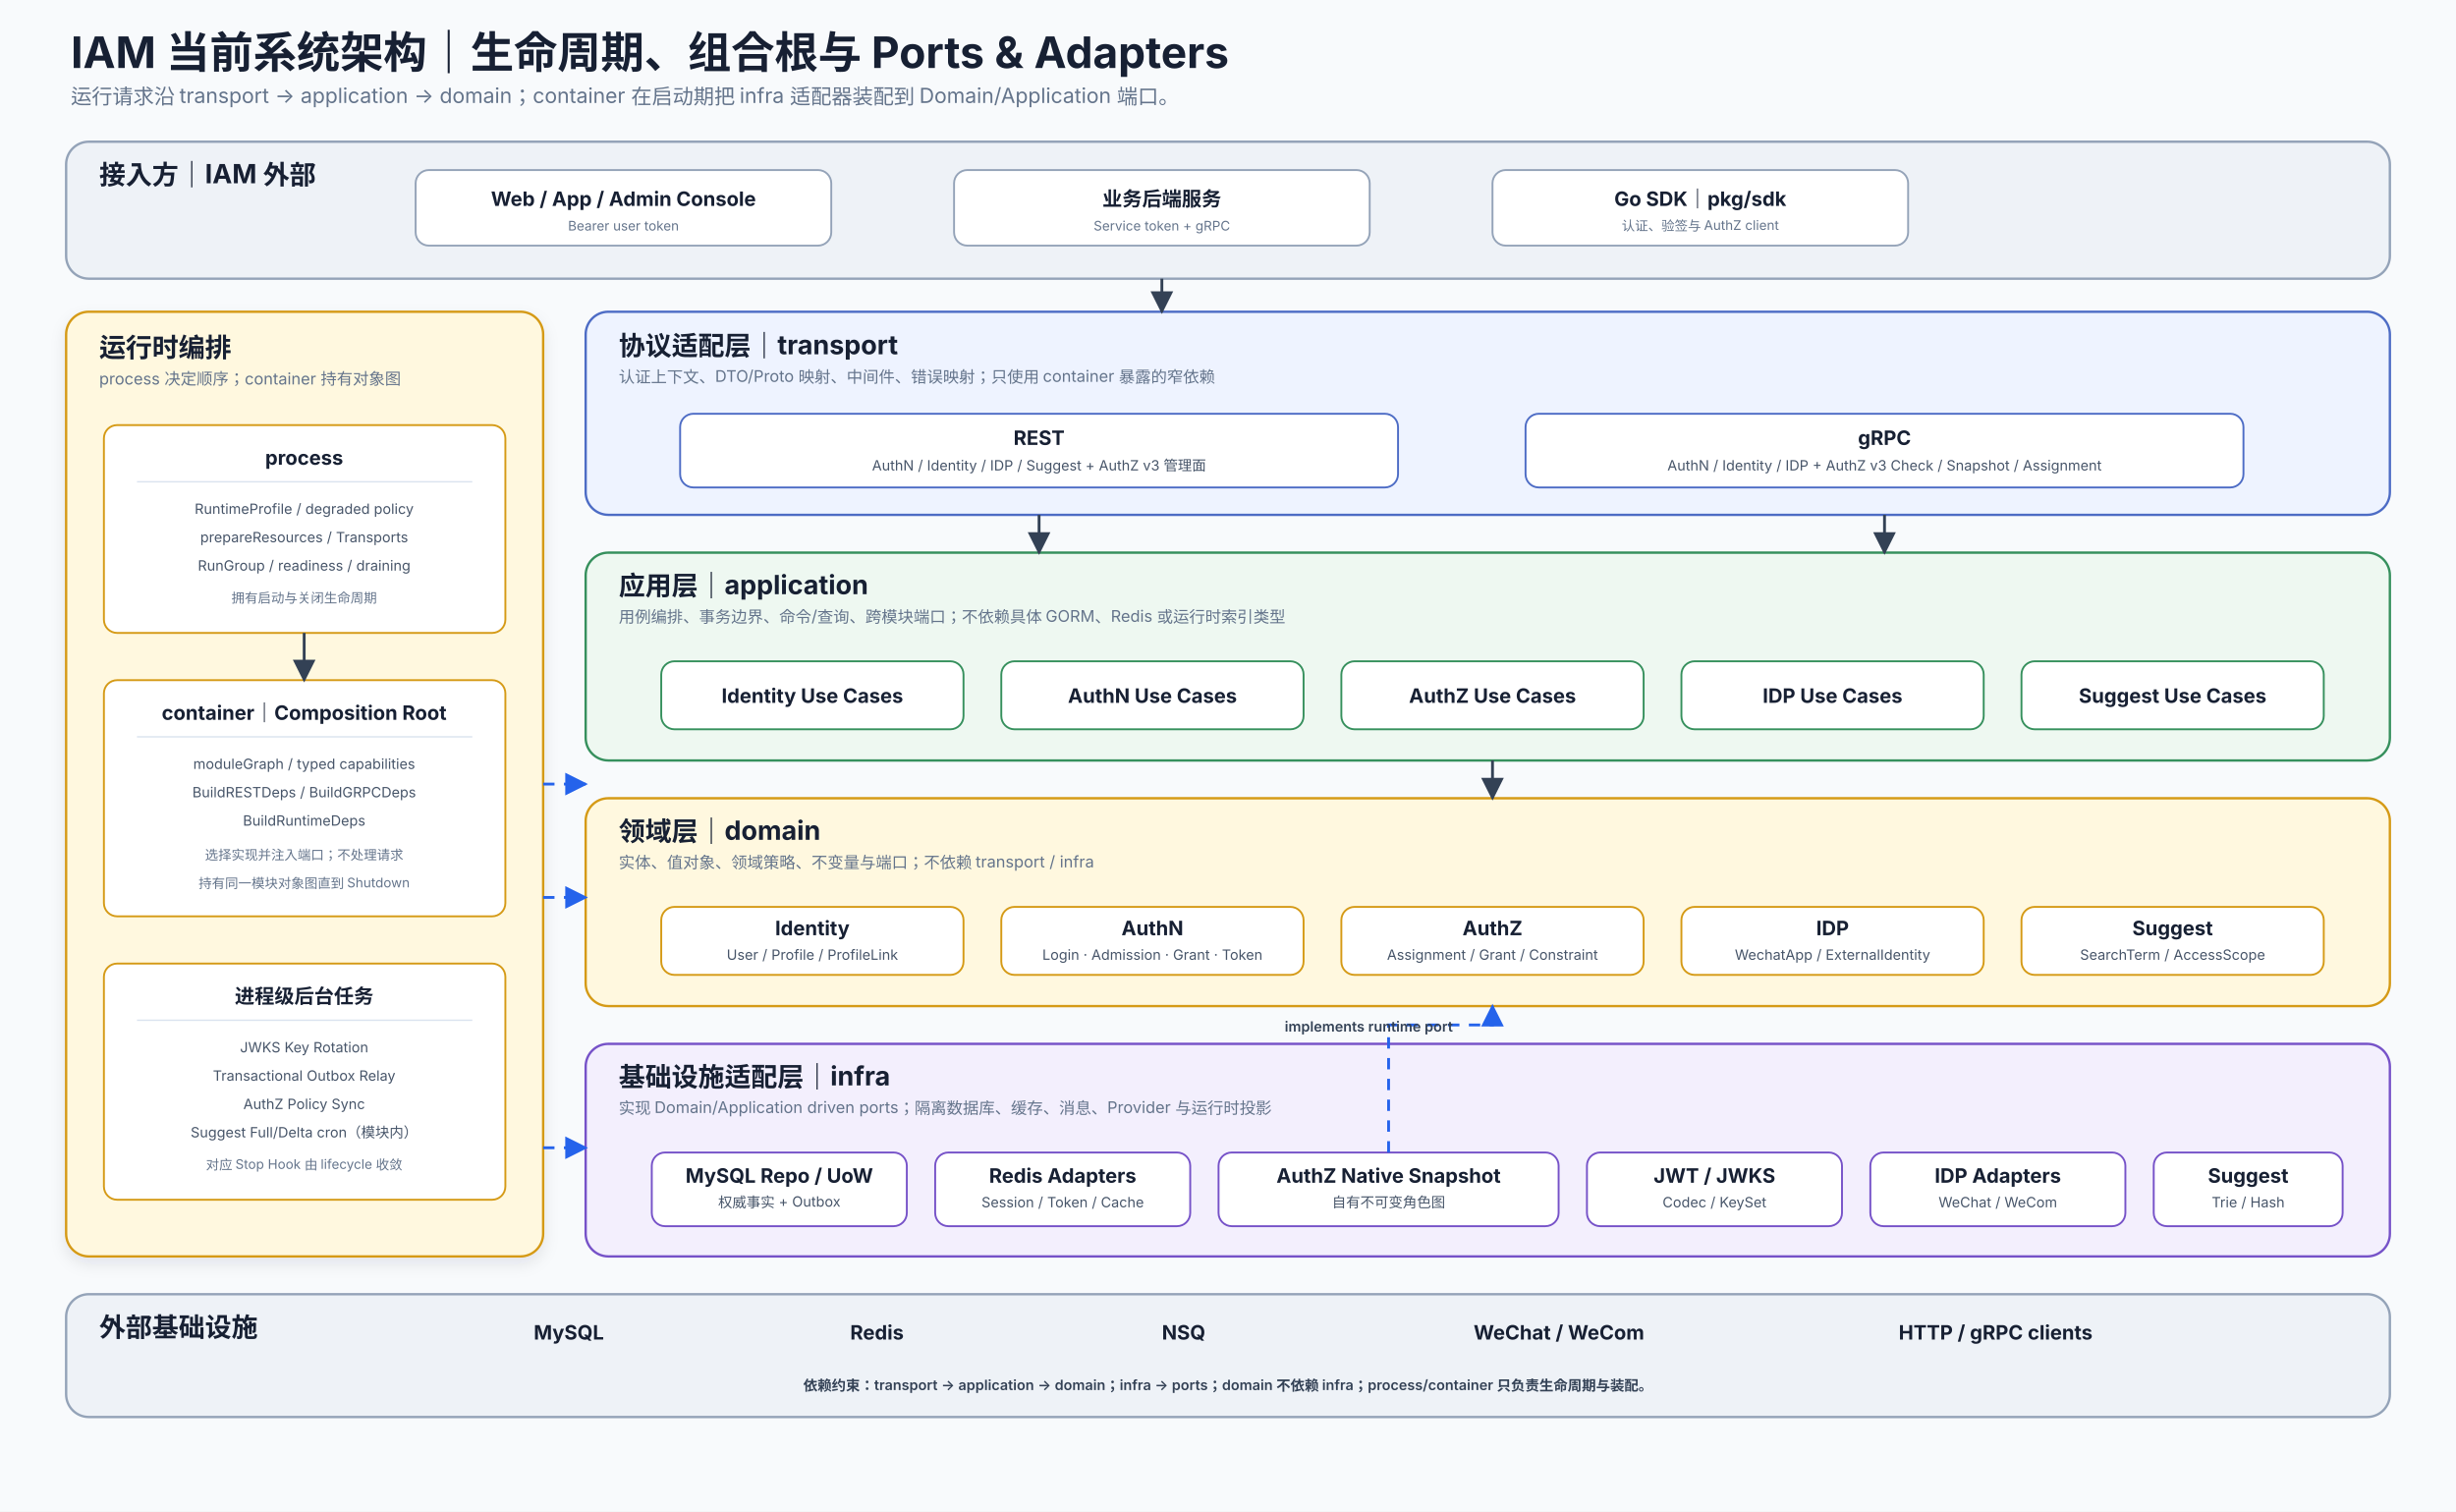
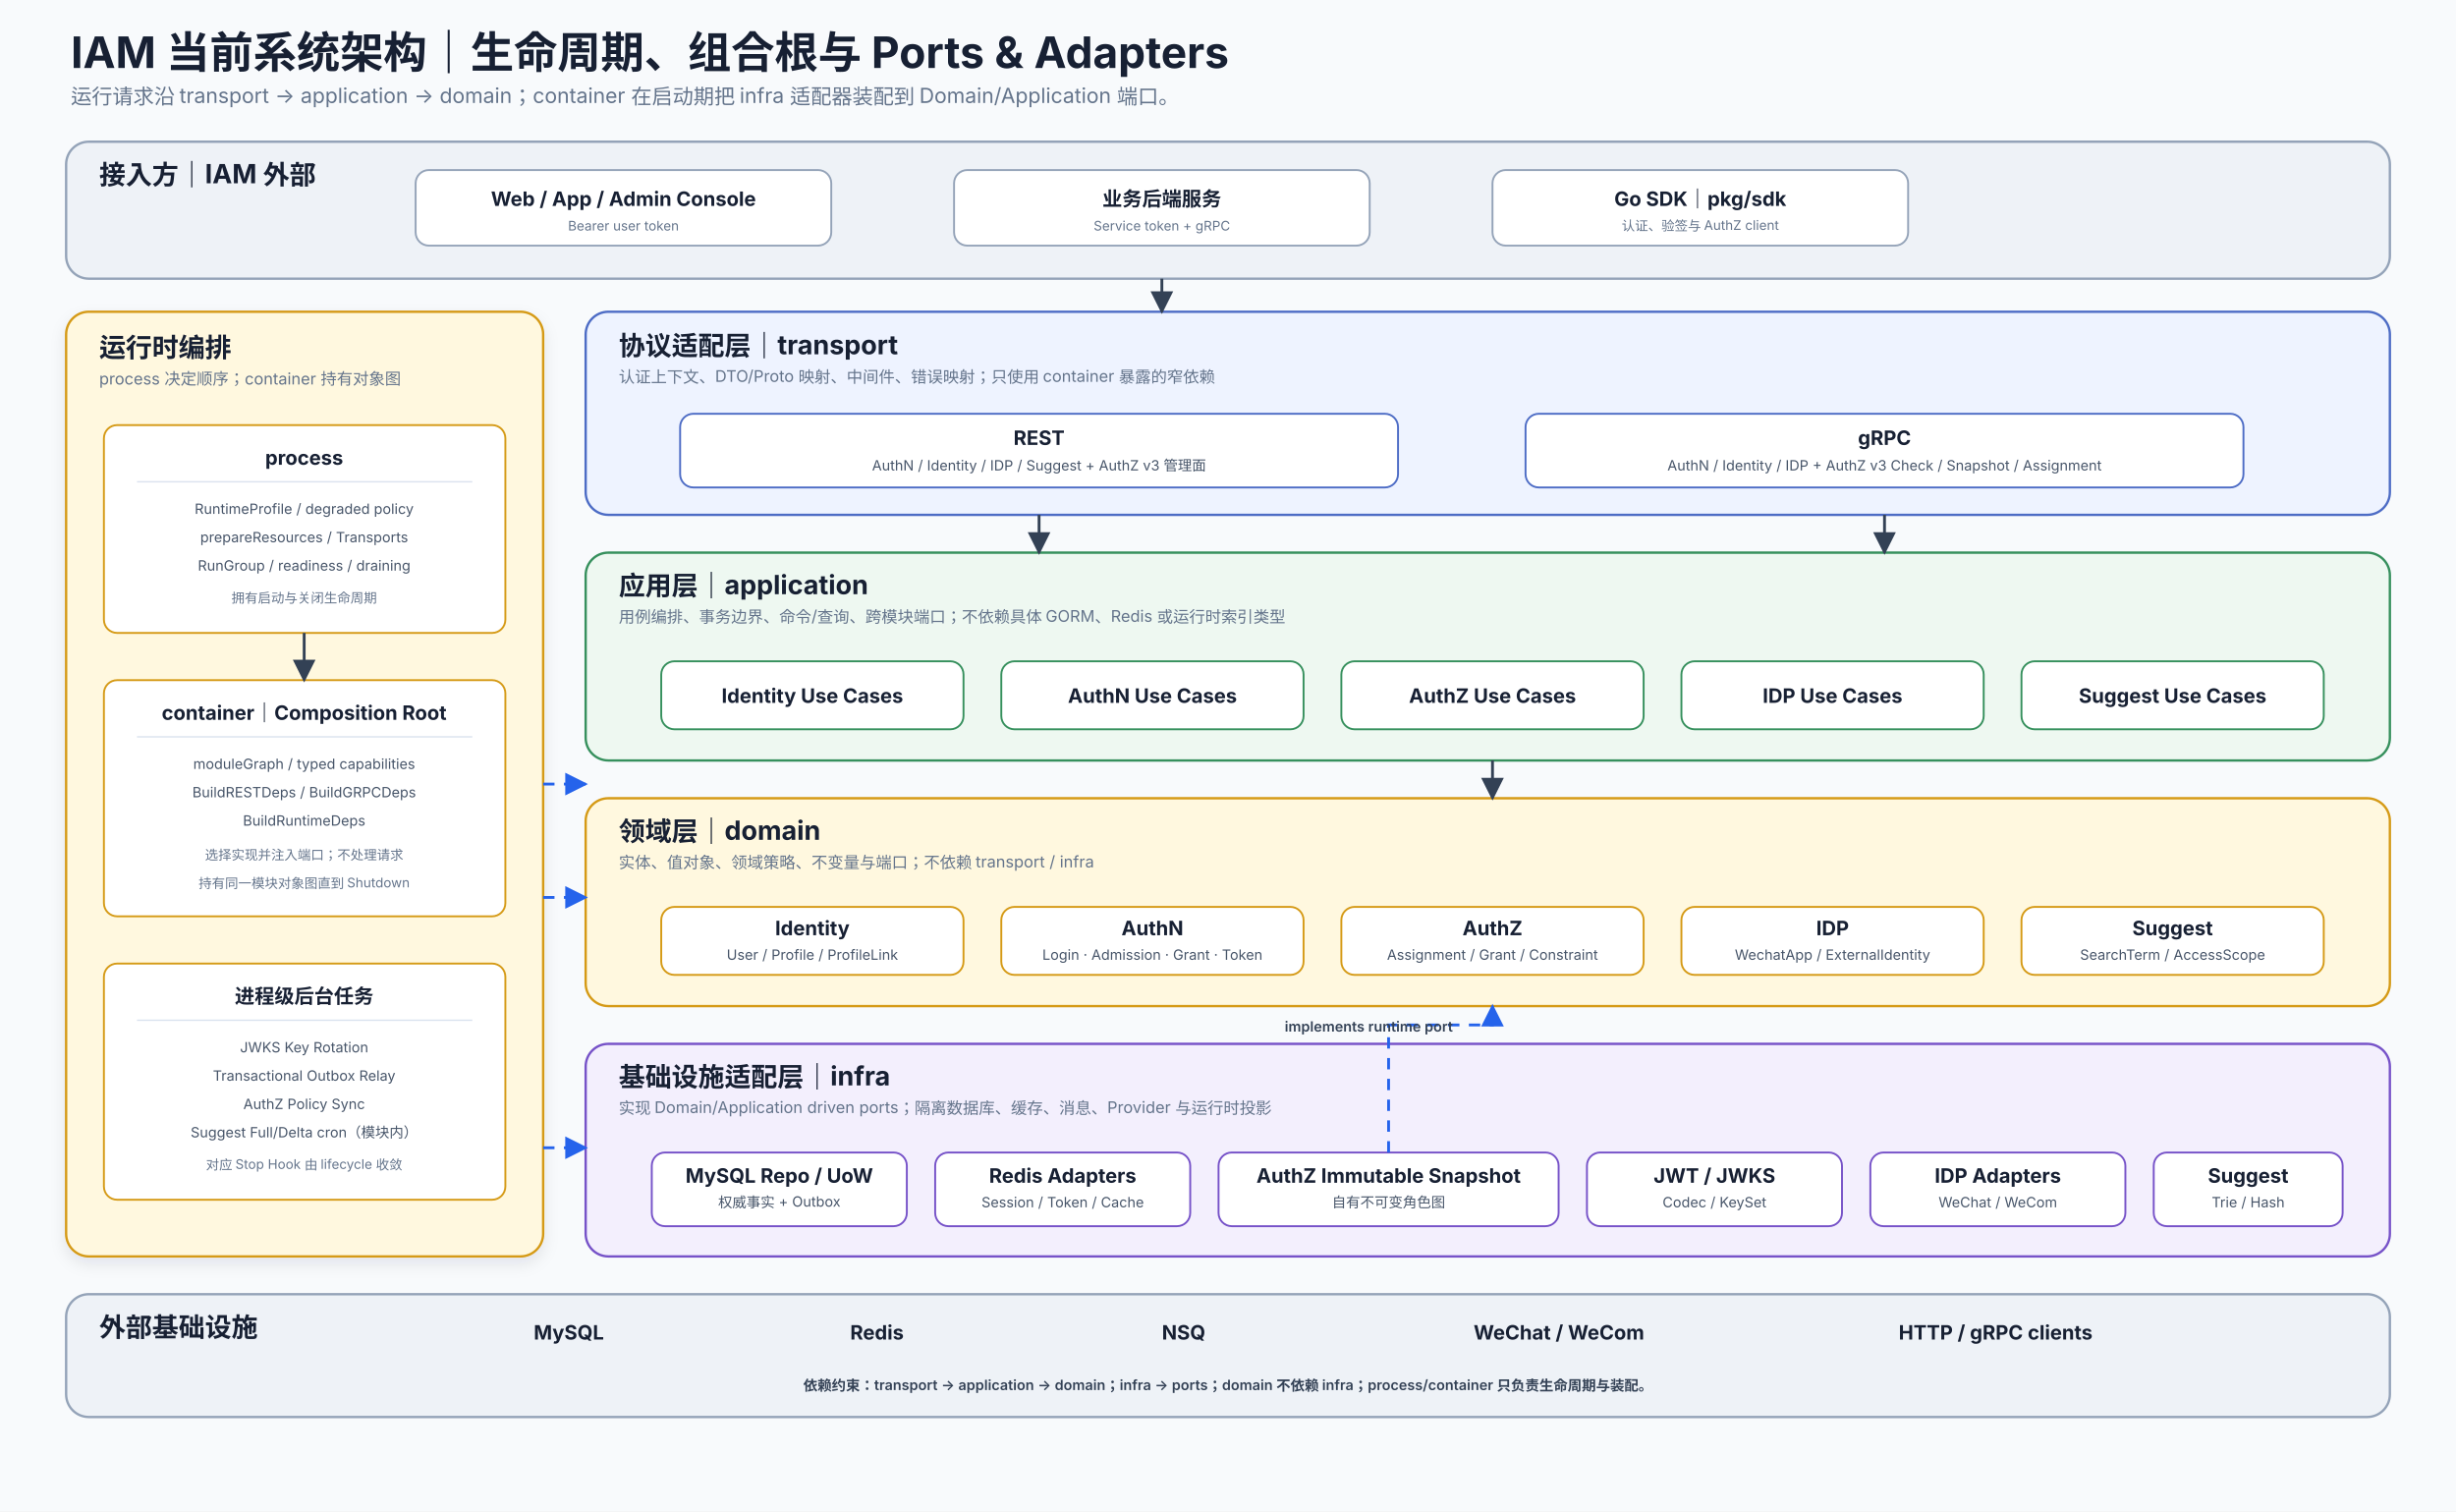
<svg xmlns="http://www.w3.org/2000/svg" width="2600" height="1600" viewBox="0 0 2600 1600" role="img" aria-labelledby="title desc">
  <defs>
    <marker id="arrow" viewBox="0 0 10 10" refX="9" refY="5" markerWidth="8" markerHeight="8" orient="auto">
      <path d="M0 0L10 5L0 10z" fill="#334155" />
    </marker>
    <marker id="blueArrow" viewBox="0 0 10 10" refX="9" refY="5" markerWidth="8" markerHeight="8" orient="auto">
      <path d="M0 0L10 5L0 10z" fill="#2563eb" />
    </marker>
    <filter id="shadow" x="-10%" y="-10%" width="120%" height="130%">
      <feDropShadow dx="0" dy="7" stdDeviation="8" flood-color="#172033" flood-opacity="0.09" />
    </filter>
    <style>
      .bg{fill:#f8fafc}.title{font:700 46px -apple-system,BlinkMacSystemFont,"Segoe UI","PingFang SC",sans-serif;fill:#172033}.subtitle{font:400 22px -apple-system,BlinkMacSystemFont,"Segoe UI","PingFang SC",sans-serif;fill:#64748b}.bandTitle{font:700 28px -apple-system,BlinkMacSystemFont,"Segoe UI","PingFang SC",sans-serif;fill:#172033}.bandSub{font:400 17px -apple-system,BlinkMacSystemFont,"Segoe UI","PingFang SC",sans-serif;fill:#64748b}.boxTitle{font:700 21px -apple-system,BlinkMacSystemFont,"Segoe UI","PingFang SC",sans-serif;fill:#172033}.field{font:400 15px -apple-system,BlinkMacSystemFont,"Segoe UI","PingFang SC",sans-serif;fill:#475569}.note{font:400 14px -apple-system,BlinkMacSystemFont,"Segoe UI","PingFang SC",sans-serif;fill:#64748b}.edgeLabel{font:600 15px -apple-system,BlinkMacSystemFont,"Segoe UI","PingFang SC",sans-serif;fill:#334155}.band{stroke-width:2.5;rx:24}.card{fill:#fff;stroke-width:2;rx:14}.edge{stroke:#334155;stroke-width:3;fill:none;marker-end:url(#arrow)}.wire{stroke:#2563eb;stroke-width:3;stroke-dasharray:12 10;fill:none;marker-end:url(#blueArrow)}.divider{stroke:#dbe3ef;stroke-width:1.5}
    </style>
  </defs>
  <rect class="bg" width="2600" height="1600" />
  <text x="75" y="72" class="title">IAM 当前系统架构｜生命周期、组合根与 Ports &amp; Adapters</text>
  <text x="75" y="110" class="subtitle">运行请求沿 transport → application → domain；container 在启动期把 infra 适配器装配到 Domain/Application 端口。</text>
  <rect x="70" y="150" width="2460" height="145" class="band" fill="#eef2f7" stroke="#94a3b8" />
  <text x="105" y="195" class="bandTitle">接入方｜IAM 外部</text>
  <rect x="440" y="180" width="440" height="80" class="card" stroke="#94a3b8" />
  <text x="660" y="218" text-anchor="middle" class="boxTitle">Web / App / Admin Console</text>
  <text x="660" y="244" text-anchor="middle" class="note">Bearer user token</text>
  <rect x="1010" y="180" width="440" height="80" class="card" stroke="#94a3b8" />
  <text x="1230" y="218" text-anchor="middle" class="boxTitle">业务后端服务</text>
  <text x="1230" y="244" text-anchor="middle" class="note">Service token + gRPC</text>
  <rect x="1580" y="180" width="440" height="80" class="card" stroke="#94a3b8" />
  <text x="1800" y="218" text-anchor="middle" class="boxTitle">Go SDK｜pkg/sdk</text>
  <text x="1800" y="244" text-anchor="middle" class="note">认证、验签与 AuthZ client</text>
  <rect x="70" y="330" width="505" height="1000" class="band" fill="#fff8df" stroke="#d59a16" filter="url(#shadow)" />
  <text x="105" y="378" class="bandTitle">运行时编排</text>
  <text x="105" y="407" class="bandSub">process 决定顺序；container 持有对象图</text>
  <rect x="110" y="450" width="425" height="220" class="card" stroke="#d59a16" />
  <text x="322" y="492" text-anchor="middle" class="boxTitle">process</text>
  <line x1="145" y1="510" x2="500" y2="510" class="divider" />
  <text x="322" y="544" text-anchor="middle" class="field">RuntimeProfile / degraded policy</text>
  <text x="322" y="574" text-anchor="middle" class="field">prepareResources / Transports</text>
  <text x="322" y="604" text-anchor="middle" class="field">RunGroup / readiness / draining</text>
  <text x="322" y="638" text-anchor="middle" class="note">拥有启动与关闭生命周期</text>
  <rect x="110" y="720" width="425" height="250" class="card" stroke="#d59a16" />
  <text x="322" y="762" text-anchor="middle" class="boxTitle">container｜Composition Root</text>
  <line x1="145" y1="780" x2="500" y2="780" class="divider" />
  <text x="322" y="814" text-anchor="middle" class="field">moduleGraph / typed capabilities</text>
  <text x="322" y="844" text-anchor="middle" class="field">BuildRESTDeps / BuildGRPCDeps</text>
  <text x="322" y="874" text-anchor="middle" class="field">BuildRuntimeDeps</text>
  <text x="322" y="910" text-anchor="middle" class="note">选择实现并注入端口；不处理请求</text>
  <text x="322" y="940" text-anchor="middle" class="note">持有同一模块对象图直到 Shutdown</text>
  <rect x="110" y="1020" width="425" height="250" class="card" stroke="#d59a16" />
  <text x="322" y="1062" text-anchor="middle" class="boxTitle">进程级后台任务</text>
  <line x1="145" y1="1080" x2="500" y2="1080" class="divider" />
  <text x="322" y="1114" text-anchor="middle" class="field">JWKS Key Rotation</text>
  <text x="322" y="1144" text-anchor="middle" class="field">Transactional Outbox Relay</text>
  <text x="322" y="1174" text-anchor="middle" class="field">AuthZ Policy Sync</text>
  <text x="322" y="1204" text-anchor="middle" class="field">Suggest Full/Delta cron（模块内）</text>
  <text x="322" y="1238" text-anchor="middle" class="note">对应 Stop Hook 由 lifecycle 收敛</text>
  <path d="M322 670 L322 720" class="edge" />
  <rect x="620" y="330" width="1910" height="215" class="band" fill="#eef3ff" stroke="#4d6cc5" />
  <text x="655" y="376" class="bandTitle">协议适配层｜transport</text>
  <text x="655" y="405" class="bandSub">认证上下文、DTO/Proto 映射、中间件、错误映射；只使用 container 暴露的窄依赖</text>
  <rect x="720" y="438" width="760" height="78" class="card" stroke="#4d6cc5" />
  <text x="1100" y="471" text-anchor="middle" class="boxTitle">REST</text>
  <text x="1100" y="498" text-anchor="middle" class="field">AuthN / Identity / IDP / Suggest + AuthZ v3 管理面</text>
  <rect x="1615" y="438" width="760" height="78" class="card" stroke="#4d6cc5" />
  <text x="1995" y="471" text-anchor="middle" class="boxTitle">gRPC</text>
  <text x="1995" y="498" text-anchor="middle" class="field">AuthN / Identity / IDP + AuthZ v3 Check / Snapshot / Assignment</text>
  <rect x="620" y="585" width="1910" height="220" class="band" fill="#eef8f1" stroke="#36905d" />
  <text x="655" y="630" class="bandTitle">应用层｜application</text>
  <text x="655" y="659" class="bandSub">用例编排、事务边界、命令/查询、跨模块端口；不依赖具体 GORM、Redis 或运行时索引类型</text>
  <rect x="700" y="700" width="320" height="72" class="card" stroke="#36905d" />
  <text x="860" y="744" text-anchor="middle" class="boxTitle">Identity Use Cases</text>
  <rect x="1060" y="700" width="320" height="72" class="card" stroke="#36905d" />
  <text x="1220" y="744" text-anchor="middle" class="boxTitle">AuthN Use Cases</text>
  <rect x="1420" y="700" width="320" height="72" class="card" stroke="#36905d" />
  <text x="1580" y="744" text-anchor="middle" class="boxTitle">AuthZ Use Cases</text>
  <rect x="1780" y="700" width="320" height="72" class="card" stroke="#36905d" />
  <text x="1940" y="744" text-anchor="middle" class="boxTitle">IDP Use Cases</text>
  <rect x="2140" y="700" width="320" height="72" class="card" stroke="#36905d" />
  <text x="2300" y="744" text-anchor="middle" class="boxTitle">Suggest Use Cases</text>
  <rect x="620" y="845" width="1910" height="220" class="band" fill="#fff8df" stroke="#d59a16" />
  <text x="655" y="890" class="bandTitle">领域层｜domain</text>
  <text x="655" y="919" class="bandSub">实体、值对象、领域策略、不变量与端口；不依赖 transport / infra</text>
  <rect x="700" y="960" width="320" height="72" class="card" stroke="#d59a16" />
  <text x="860" y="990" text-anchor="middle" class="boxTitle">Identity</text>
  <text x="860" y="1016" text-anchor="middle" class="field">User / Profile / ProfileLink</text>
  <rect x="1060" y="960" width="320" height="72" class="card" stroke="#d59a16" />
  <text x="1220" y="990" text-anchor="middle" class="boxTitle">AuthN</text>
  <text x="1220" y="1016" text-anchor="middle" class="field">Login · Admission · Grant · Token</text>
  <rect x="1420" y="960" width="320" height="72" class="card" stroke="#d59a16" />
  <text x="1580" y="990" text-anchor="middle" class="boxTitle">AuthZ</text>
  <text x="1580" y="1016" text-anchor="middle" class="field">Assignment / Grant / Constraint</text>
  <rect x="1780" y="960" width="320" height="72" class="card" stroke="#d59a16" />
  <text x="1940" y="990" text-anchor="middle" class="boxTitle">IDP</text>
  <text x="1940" y="1016" text-anchor="middle" class="field">WechatApp / ExternalIdentity</text>
  <rect x="2140" y="960" width="320" height="72" class="card" stroke="#d59a16" />
  <text x="2300" y="990" text-anchor="middle" class="boxTitle">Suggest</text>
  <text x="2300" y="1016" text-anchor="middle" class="field">SearchTerm / AccessScope</text>
  <rect x="620" y="1105" width="1910" height="225" class="band" fill="#f3effd" stroke="#7652c8" />
  <text x="655" y="1150" class="bandTitle">基础设施适配层｜infra</text>
  <text x="655" y="1179" class="bandSub">实现 Domain/Application driven ports；隔离数据库、缓存、消息、Provider 与运行时投影</text>
  <rect x="690" y="1220" width="270" height="78" class="card" stroke="#7652c8" />
  <text x="825" y="1252" text-anchor="middle" class="boxTitle">MySQL Repo / UoW</text>
  <text x="825" y="1278" text-anchor="middle" class="field">权威事实 + Outbox</text>
  <rect x="990" y="1220" width="270" height="78" class="card" stroke="#7652c8" />
  <text x="1125" y="1252" text-anchor="middle" class="boxTitle">Redis Adapters</text>
  <text x="1125" y="1278" text-anchor="middle" class="field">Session / Token / Cache</text>
  <rect x="1290" y="1220" width="360" height="78" class="card" stroke="#7652c8" />
-   <text x="1470" y="1252" text-anchor="middle" class="boxTitle">AuthZ Native Snapshot</text>
+   <text x="1470" y="1252" text-anchor="middle" class="boxTitle">AuthZ Immutable Snapshot</text>
  <text x="1470" y="1278" text-anchor="middle" class="field">自有不可变角色图</text>
  <rect x="1680" y="1220" width="270" height="78" class="card" stroke="#7652c8" />
  <text x="1815" y="1252" text-anchor="middle" class="boxTitle">JWT / JWKS</text>
  <text x="1815" y="1278" text-anchor="middle" class="field">Codec / KeySet</text>
  <rect x="1980" y="1220" width="270" height="78" class="card" stroke="#7652c8" />
  <text x="2115" y="1252" text-anchor="middle" class="boxTitle">IDP Adapters</text>
  <text x="2115" y="1278" text-anchor="middle" class="field">WeChat / WeCom</text>
  <rect x="2280" y="1220" width="200" height="78" class="card" stroke="#7652c8" />
  <text x="2380" y="1252" text-anchor="middle" class="boxTitle">Suggest</text>
  <text x="2380" y="1278" text-anchor="middle" class="field">Trie / Hash</text>
  <path d="M1230 295 L1230 330" class="edge" />
  <path d="M1100 545 L1100 585" class="edge" />
  <path d="M1995 545 L1995 585" class="edge" />
  <path d="M1580 805 L1580 845" class="edge" />
  <path d="M575 830 L620 830" class="wire" />
  <path d="M575 950 L620 950" class="wire" />
  <path d="M575 1215 L620 1215" class="wire" />
  <path d="M1470 1220 L1470 1085 L1580 1085 L1580 1065" class="wire" />
  <text x="1360" y="1092" class="edgeLabel">implements runtime port</text>
  <rect x="70" y="1370" width="2460" height="130" class="band" fill="#eef2f7" stroke="#94a3b8" />
  <text x="105" y="1415" class="bandTitle">外部基础设施</text>
  <text x="565" y="1418" class="boxTitle">MySQL</text>
  <text x="900" y="1418" class="boxTitle">Redis</text>
  <text x="1230" y="1418" class="boxTitle">NSQ</text>
  <text x="1560" y="1418" class="boxTitle">WeChat / WeCom</text>
  <text x="2010" y="1418" class="boxTitle">HTTP / gRPC clients</text>
  <text x="1300" y="1472" text-anchor="middle" class="edgeLabel">依赖约束：transport → application → domain；infra → ports；domain 不依赖 infra；process/container 只负责生命周期与装配。</text>
</svg>
